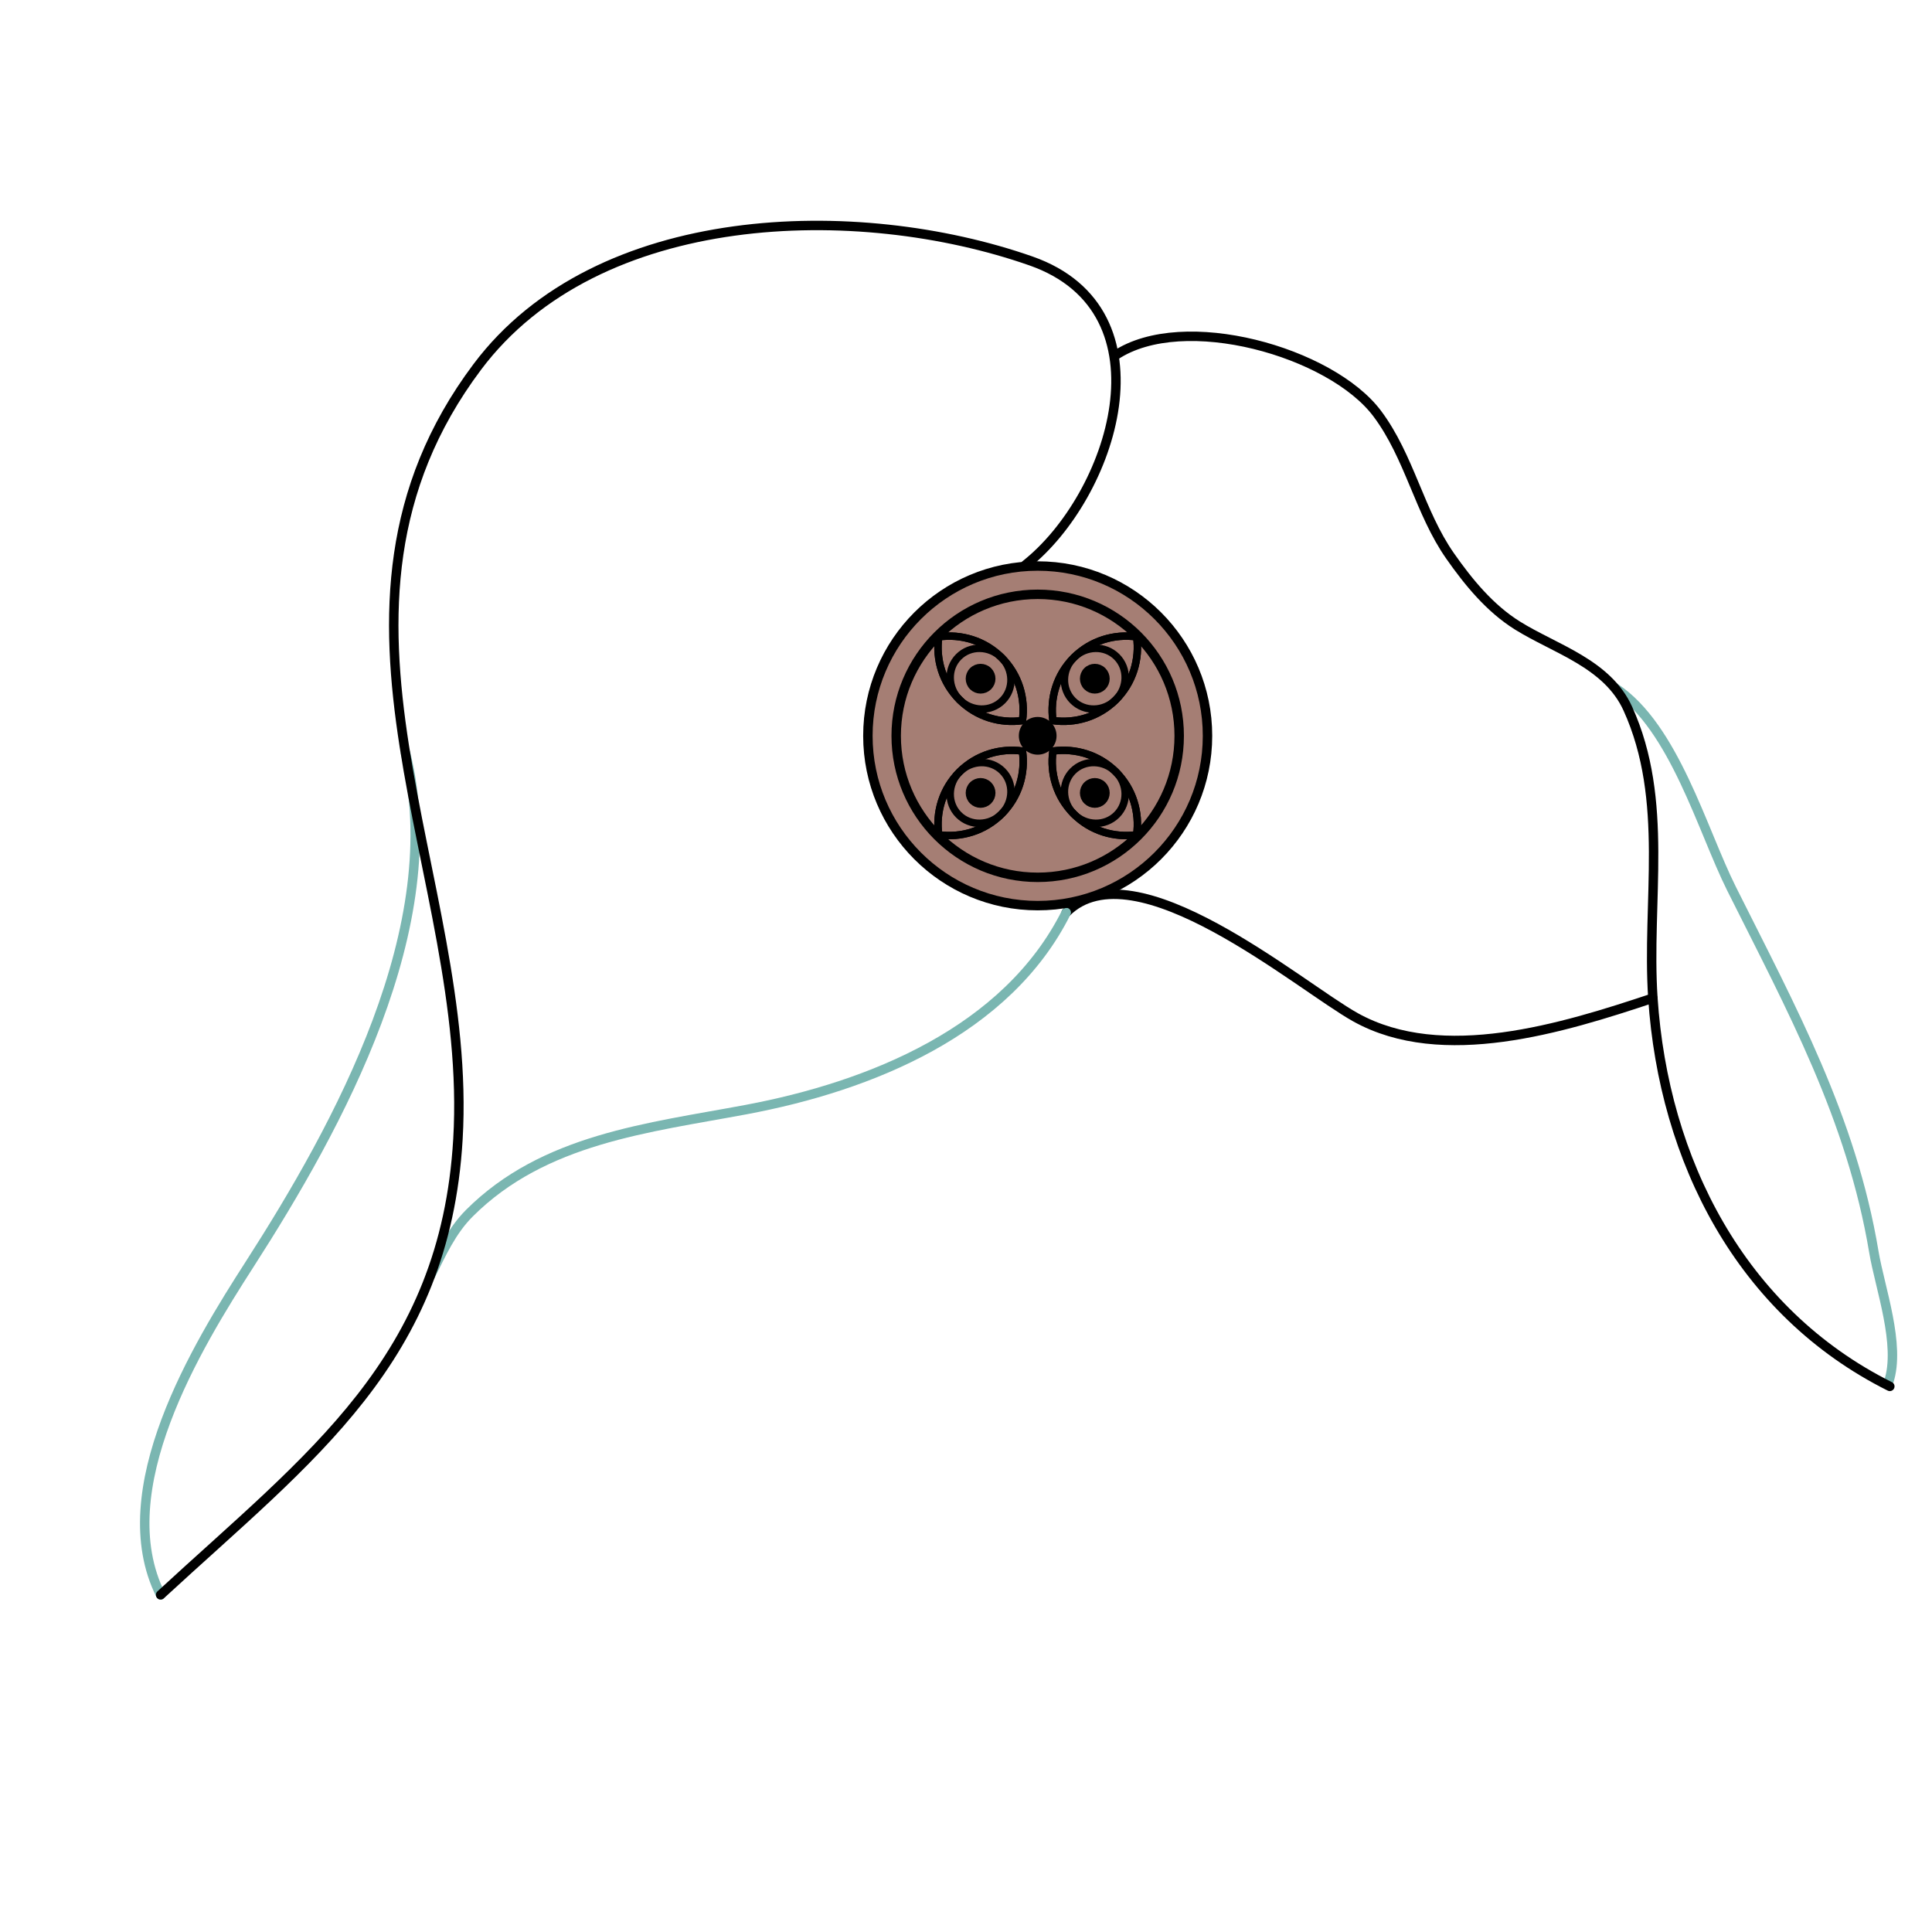
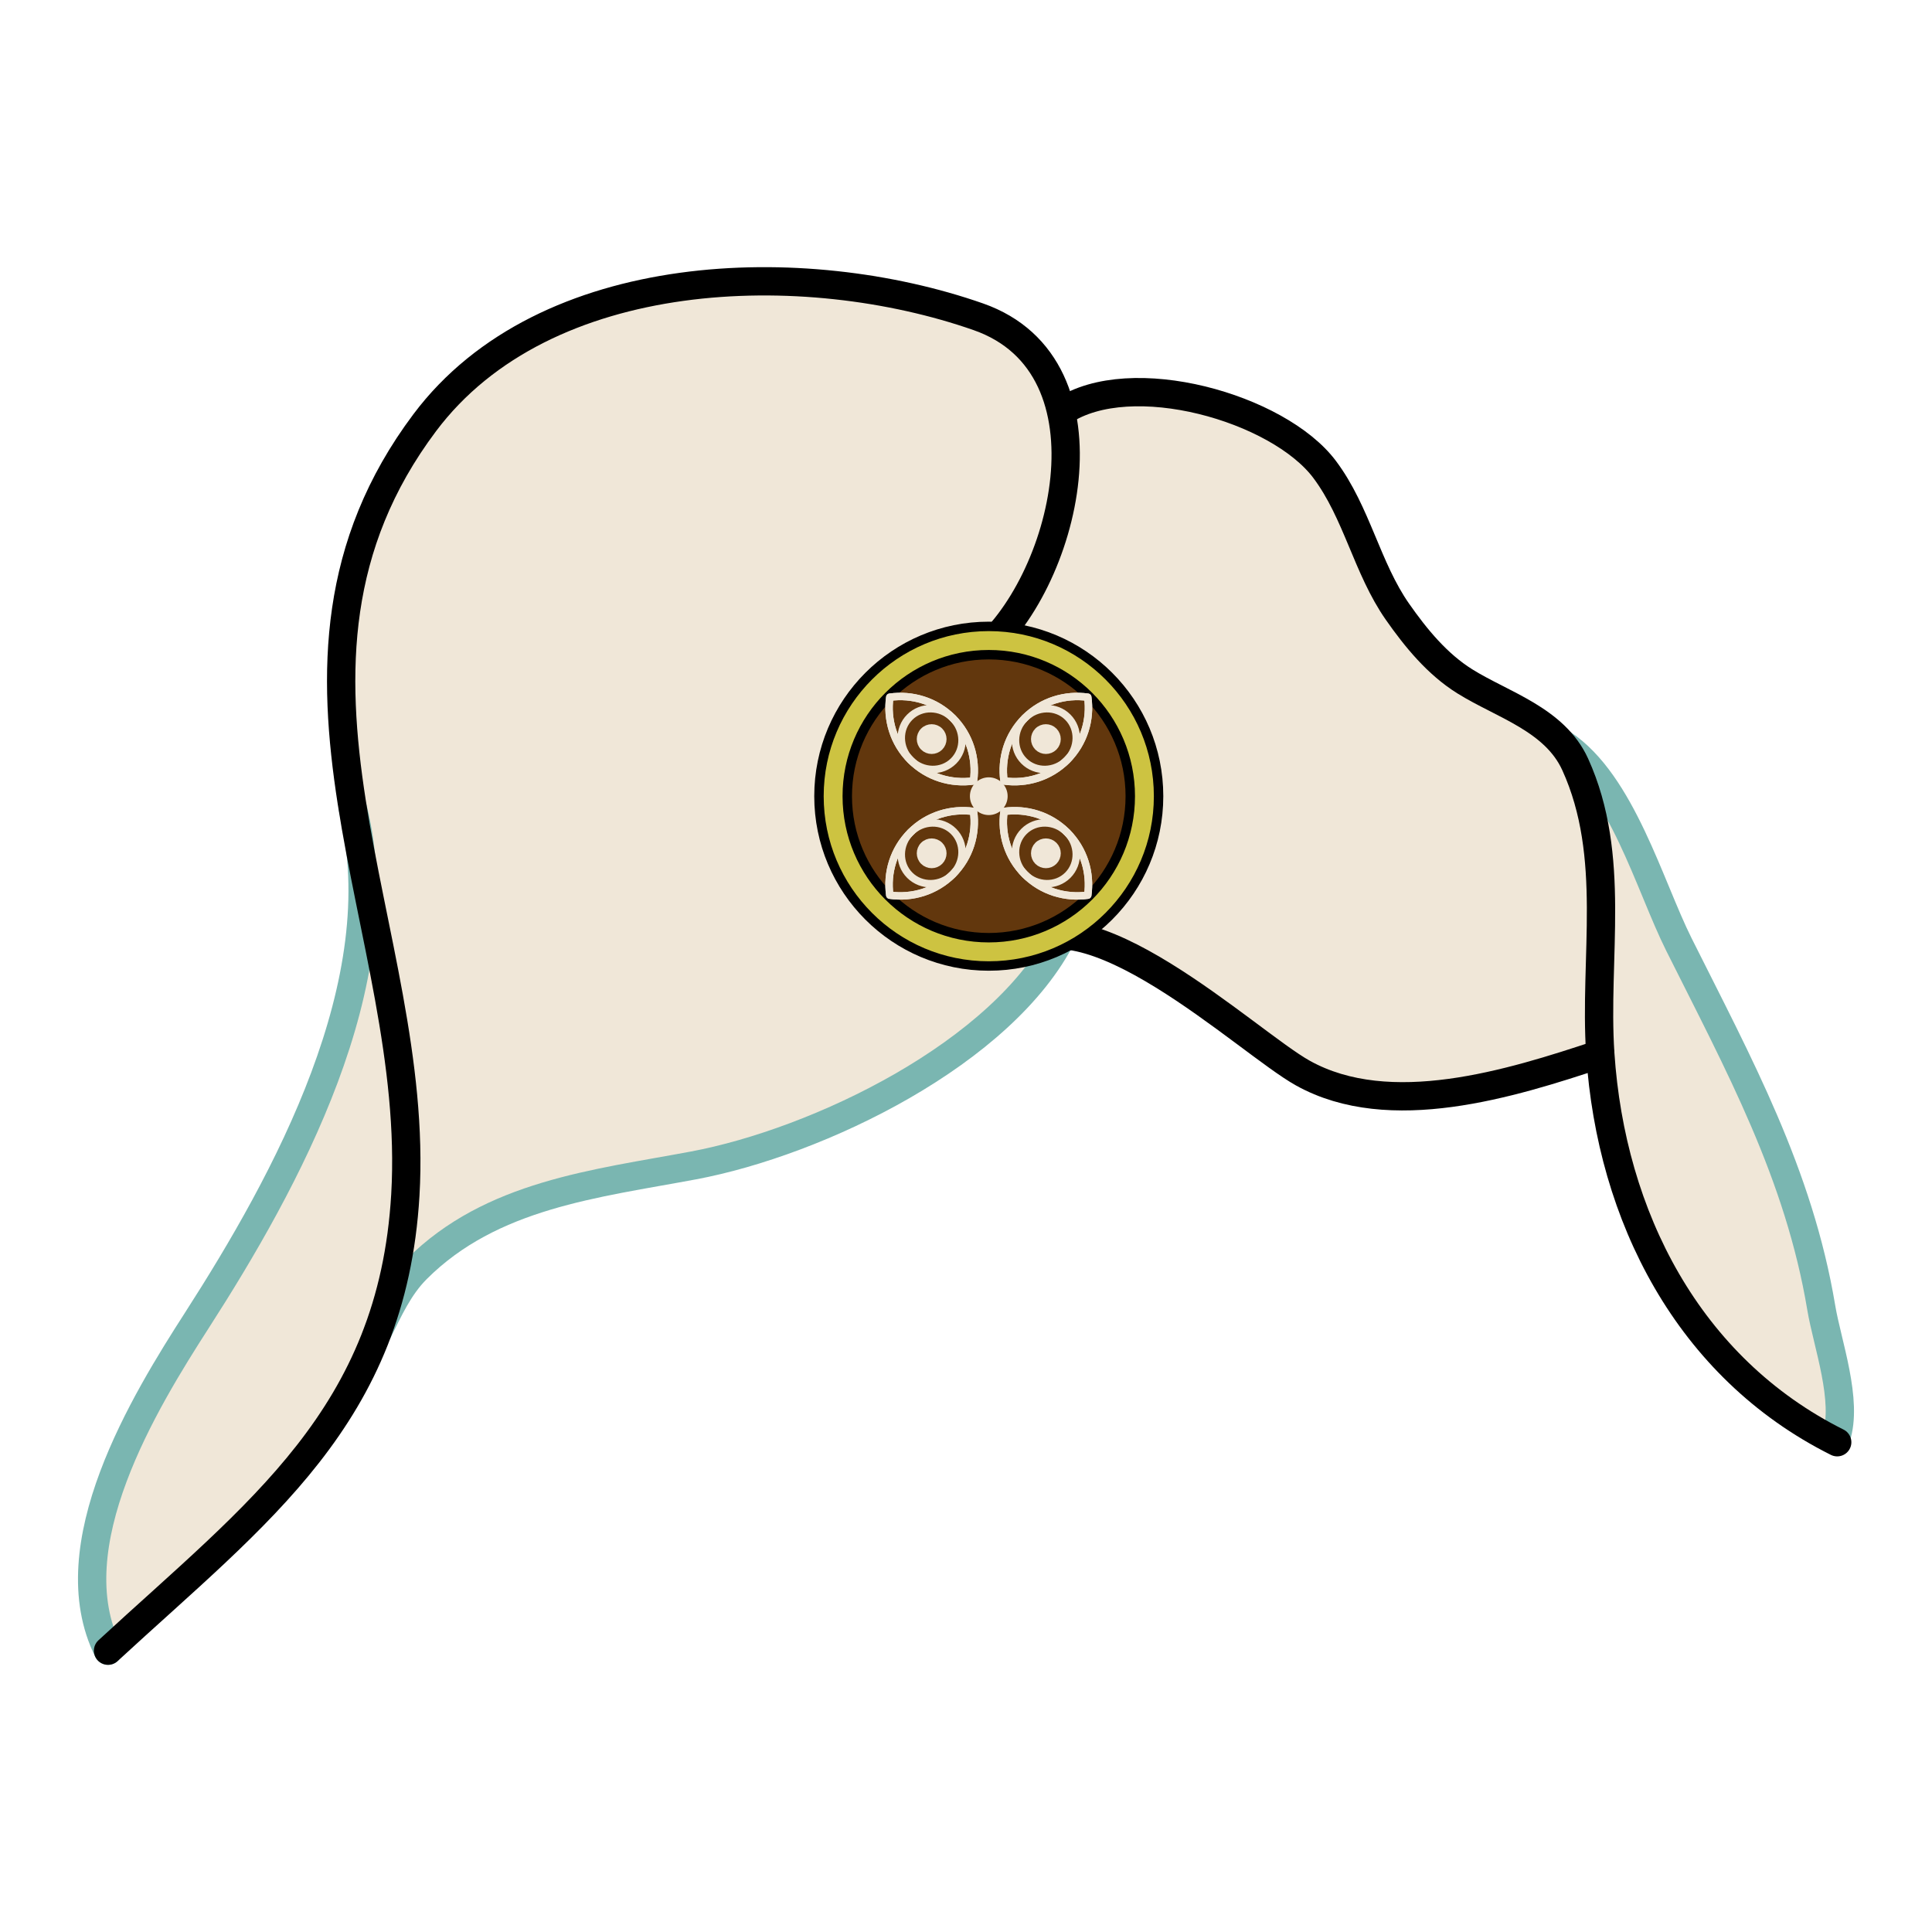
<svg xmlns="http://www.w3.org/2000/svg" height="819.2px" stroke-miterlimit="10" style="fill-rule:nonzero;clip-rule:evenodd;stroke-linecap:round;stroke-linejoin:round;" version="1.1" viewBox="0 0 819.2 819.2" width="819.2px" xml:space="preserve">
  <defs />
-   <g id="Layer-3">
-     <path d="M171.954 319.301C190.26 392.522 143.51 477.483 105.782 536.171C83.701 570.521 45.944 631.916 68.108 676.243" fill="none" opacity="1" stroke="#7ab6b1" stroke-linecap="round" stroke-linejoin="round" stroke-width="4" />
-     <path d="M452.099 386.922C480.935 358.086 551.104 418.203 574.783 431.358C611.581 451.802 662.655 435.948 700.83 423.223" fill="none" opacity="1" stroke="#000000" stroke-linecap="round" stroke-linejoin="round" stroke-width="4" />
-     <path d="M182.493 540.986C187.117 531.738 191.408 522.031 199.003 514.436C230.618 482.822 274.875 478.263 316.374 470.482C369.138 460.589 426.99 437.14 452.099 386.922" fill="none" opacity="1" stroke="#7ab6b1" stroke-linecap="round" stroke-linejoin="round" stroke-width="4" />
-     <path d="M434.711 239.605C471.664 210.57 497.576 131.799 437.126 110.642C363.511 84.876 253.351 87.606 202.384 155.562C124.222 259.777 200.759 371.081 194.173 483.041C188.658 576.8 131.707 617.537 68.108 676.243" fill="none" opacity="1" stroke="#000000" stroke-linecap="round" stroke-linejoin="round" stroke-width="4" />
-     <path d="M684.969 291.77C709.906 308.394 721.747 351.922 734.176 376.778C759.671 427.77 785.089 474.079 794.552 530.858C797.076 546.006 806.04 570.301 800.832 585.921" fill="none" opacity="1" stroke="#7ab6b1" stroke-linecap="round" stroke-linejoin="round" stroke-width="4" />
-     <path d="M472.869 150.731C501.794 131.448 564.325 149.183 583.96 175.365C597.669 193.642 601.88 217.179 614.873 235.741C622.698 246.919 631.732 257.93 643.37 265.204C659.386 275.214 681.519 281.318 690.222 300.463C707.926 339.411 698.126 382.319 700.848 423.147C705.438 491.991 738.092 556.242 801.312 587.853" fill="none" opacity="1" stroke="#000000" stroke-linecap="round" stroke-linejoin="round" stroke-width="4" />
+   <g id="color">
+     <g opacity="0">
+       <path d="M149.654 342.978C167.959 416.198 121.21 501.16 83.482 559.848C61.4 594.198 23.644 655.593 45.807 699.92" fill="none" opacity="1" stroke="#7ab6b1" stroke-linecap="round" stroke-linejoin="round" stroke-width="12" />
+       <path d="M160.192 564.663C164.816 555.414 169.107 545.708 176.702 538.113C208.317 506.498 252.574 501.94 294.074 494.159C346.837 484.266 425.459 446.609 450.568 396.391" fill="none" opacity="1" stroke="#7ab6b1" stroke-linecap="round" stroke-linejoin="round" stroke-width="12" />
+       <path d="M429.798 403.51C458.634 374.675 528.803 441.88 552.482 455.035C589.28 475.478 640.354 459.625 678.529 446.9" fill="none" opacity="1" stroke="#000000" stroke-linecap="round" stroke-linejoin="round" stroke-width="12" />
+       <path d="M414.825 277.6C451.778 248.566 475.275 155.476 414.825 134.318C341.21 108.553 231.05 111.282 180.083 179.238C101.922 283.454 178.458 394.758 171.872 506.718C166.357 600.477 109.406 641.214 45.807 699.92" fill="none" opacity="1" stroke="#000000" stroke-linecap="round" stroke-linejoin="round" stroke-width="12" />
+       <path d="M662.668 315.446C687.606 332.071 699.446 375.599 711.875 400.455C737.37 451.446 762.788 497.756 772.251 554.535C774.775 569.682 783.739 593.978 778.531 609.598" fill="none" opacity="1" stroke="#7ab6b1" stroke-linecap="round" stroke-linejoin="round" stroke-width="12" />
+       <path d="M450.568 174.408C479.493 155.125 542.024 172.86 561.659 199.042C575.368 217.319 579.579 240.856 592.572 259.418C600.398 270.596 609.431 281.606 621.07 288.881C637.086 298.891 659.218 304.994 667.922 324.14C685.625 363.088 675.826 405.996 678.547 446.824C683.137 515.668 715.791 579.919 779.011 611.53" fill="none" opacity="1" stroke="#000000" stroke-linecap="round" stroke-linejoin="round" stroke-width="12" />
+     </g>
+     <path d="M409.6 278.363L434.213 258.648L447.356 226.61L455.982 192.929L447.356 158.017L432.791 142.408L409.6 131.319L369.726 119.28L320.027 119.28L286.057 119.28L255.3 131.319L221.955 142.408L199.42 158.017L176.733 184.271L159.376 215.18L149.823 245.21L144.341 278.363L144.341 314.95L149.823 346.205L159.376 380.687L149.823 402.599L149.823 420.434L139.598 451.519L125.338 481.903L111.653 512.315L93.913 541.713L72.371 575.673L52.857 613.941L45.761 634.722L39.07 657.024L39.07 674.258L39.07 688.957L45.761 699.92L72.371 679.073L93.913 657.024L111.653 639.791L139.598 605.324L149.823 584.036L159.376 560.974L170.196 541.713L190.724 527.014L212.772 512.315L234.314 506.993L262.191 500.91L286.057 494.067L320.027 489.759L340.502 481.903L361.79 471.512L383.585 460.361L409.6 443.128L426.669 428.429L441.114 409.6L447.356 398.017L469.752 398.017L482.677 409.6L513.596 428.429L538.765 443.128L559.649 460.361L583.057 465.916L607.154 465.916L632.398 460.361L667.281 451.519L678.985 451.519L685.182 489.759L695.968 519.847L713.18 553.812L733.834 575.673L750.817 593.973L765.963 605.324L780.13 613.941L780.13 584.036L773.307 553.812L765.963 519.847L755.865 489.759L742.325 460.361L726.031 428.429L708.819 398.017L700.787 369.529L685.182 346.205L667.281 321.106L632.398 294.791L611.725 278.363L595.855 265.473L583.057 245.21L574.068 215.18L559.649 192.929L538.765 178.057L513.596 170.256L455.982 170.256L447.356 215.18L441.114 245.21L409.6 278.363Z" fill="#f0e7d8" fill-rule="nonzero" opacity="1" stroke="#f0e7d8" stroke-linecap="butt" stroke-linejoin="round" stroke-width="5" />
  </g>
  <g id="Layer-1">
-     <path d="M368 312C368 272.235 400.235 240 440 240C479.765 240 512 272.235 512 312C512 351.765 479.765 384 440 384C400.235 384 368 351.765 368 312Z" fill="#a57e74" fill-rule="nonzero" opacity="1" stroke="#000000" stroke-linecap="butt" stroke-linejoin="round" stroke-width="4" />
-     <path d="M380 312C380 278.863 406.863 252 440 252C473.137 252 500 278.863 500 312C500 345.137 473.137 372 440 372C406.863 372 380 345.137 380 312Z" fill="#000120" fill-opacity="0" fill-rule="nonzero" opacity="1" stroke="#000000" stroke-linecap="butt" stroke-linejoin="round" stroke-width="4" />
+     <g opacity="1">
+       <path d="M149.654 342.978C167.959 416.198 121.21 501.16 83.482 559.848C61.4 594.198 23.644 655.593 45.807 699.92" fill="none" opacity="1" stroke="#7ab6b1" stroke-linecap="round" stroke-linejoin="round" stroke-width="12" />
+       <path d="M160.192 564.663C164.816 555.414 169.107 545.708 176.702 538.113C208.317 506.498 252.574 501.94 294.074 494.159C346.837 484.266 425.459 446.609 450.568 396.391" fill="none" opacity="1" stroke="#7ab6b1" stroke-linecap="round" stroke-linejoin="round" stroke-width="12" />
+       <path d="M429.798 403.51C458.634 374.675 528.803 441.88 552.482 455.035C589.28 475.478 640.354 459.625 678.529 446.9" fill="none" opacity="1" stroke="#000000" stroke-linecap="round" stroke-linejoin="round" stroke-width="12" />
+       <path d="M414.825 277.6C451.778 248.566 475.275 155.476 414.825 134.318C341.21 108.553 231.05 111.282 180.083 179.238C101.922 283.454 178.458 394.758 171.872 506.718C166.357 600.477 109.406 641.214 45.807 699.92" fill="none" opacity="1" stroke="#000000" stroke-linecap="round" stroke-linejoin="round" stroke-width="12" />
+       <path d="M662.668 315.446C687.606 332.071 699.446 375.599 711.875 400.455C737.37 451.446 762.788 497.756 772.251 554.535C774.775 569.682 783.739 593.978 778.531 609.598" fill="none" opacity="1" stroke="#7ab6b1" stroke-linecap="round" stroke-linejoin="round" stroke-width="12" />
+       <path d="M450.568 174.408C479.493 155.125 542.024 172.86 561.659 199.042C575.368 217.319 579.579 240.856 592.572 259.418C600.398 270.596 609.431 281.606 621.07 288.881C637.086 298.891 659.218 304.994 667.922 324.14C685.625 363.088 675.826 405.996 678.547 446.824C683.137 515.668 715.791 579.919 779.011 611.53" fill="none" opacity="1" stroke="#000000" stroke-linecap="round" stroke-linejoin="round" stroke-width="12" />
+     </g>
+   </g>
+   <g id="Layer-1_2">
+     <path d="M347.256 337.6C347.256 297.835 379.491 265.6 419.256 265.6C459.021 265.6 491.256 297.835 491.256 337.6C491.256 377.365 459.021 409.6 419.256 409.6C379.491 409.6 347.256 377.365 347.256 337.6Z" fill="#cdc341" fill-rule="nonzero" opacity="1" stroke="#000000" stroke-linecap="butt" stroke-linejoin="round" stroke-width="4" />
+     <path d="M359.256 337.6C359.256 304.463 386.119 277.6 419.256 277.6C452.393 277.6 479.256 304.463 479.256 337.6C479.256 370.737 452.393 397.6 419.256 397.6C386.119 397.6 359.256 370.737 359.256 337.6Z" fill="#62370d" fill-rule="nonzero" opacity="1" stroke="#000000" stroke-linecap="butt" stroke-linejoin="round" stroke-width="4" />
  </g>
  <g id="Layer-4">
-     <path d="M440 306C436.686 306 434 308.686 434 312C434 315.314 436.686 318 440 318C443.314 318 446 315.314 446 312C446 308.686 443.314 306 440 306Z" fill="#000000" fill-rule="nonzero" opacity="1" stroke="#000000" stroke-linecap="butt" stroke-linejoin="round" stroke-width="4" />
    <g opacity="1">
-       <path d="M419.132 284.437C417.283 282.588 414.286 282.588 412.437 284.437C410.588 286.286 410.588 289.283 412.437 291.132C414.286 292.981 417.283 292.981 419.132 291.132C420.981 289.283 420.981 286.286 419.132 284.437Z" fill="#000000" fill-rule="nonzero" opacity="1" stroke="#000000" stroke-linecap="butt" stroke-linejoin="round" stroke-width="3.156" />
-       <path d="M424.711 278.857C417.432 271.578 407.494 268.709 398.027 270.027C396.709 279.494 399.578 289.432 406.857 296.711C414.136 303.99 424.074 306.859 433.541 305.541C434.859 296.074 431.99 286.136 424.711 278.857Z" fill="#000120" fill-opacity="0" fill-rule="nonzero" opacity="1" stroke="#000000" stroke-linecap="butt" stroke-linejoin="round" stroke-width="3.156" />
-       <path d="M424.711 278.857C417.432 271.578 407.494 268.71 398.027 270.027C396.709 279.494 399.578 289.432 406.857 296.711C414.136 303.99 424.074 306.859 433.541 305.541C434.859 296.074 431.99 286.136 424.711 278.857Z" fill="#000120" fill-opacity="0" fill-rule="nonzero" opacity="1" stroke="#000000" stroke-linecap="butt" stroke-linejoin="round" stroke-width="3.156" />
-       <path d="M406.495 278.495C411.426 273.565 419.582 273.727 424.711 278.857C429.842 283.987 430.003 292.142 425.073 297.073C420.142 302.003 411.987 301.842 406.857 296.711C401.727 291.582 401.565 283.426 406.495 278.495Z" fill="#000120" fill-opacity="0" fill-rule="nonzero" opacity="1" stroke="#000000" stroke-linecap="butt" stroke-linejoin="round" stroke-width="3.156" />
-     </g>
-     <g opacity="1">
-       <path d="M467.563 291.132C469.412 289.283 469.412 286.286 467.563 284.437C465.714 282.588 462.717 282.588 460.868 284.437C459.019 286.286 459.019 289.283 460.868 291.132C462.717 292.981 465.714 292.981 467.563 291.132Z" fill="#000000" fill-rule="nonzero" opacity="1" stroke="#000000" stroke-linecap="butt" stroke-linejoin="round" stroke-width="3.156" />
-       <path d="M473.143 296.711C480.422 289.432 483.291 279.494 481.973 270.027C472.506 268.709 462.568 271.578 455.289 278.857C448.01 286.136 445.141 296.074 446.459 305.541C455.926 306.859 465.864 303.99 473.143 296.711Z" fill="#000120" fill-opacity="0" fill-rule="nonzero" opacity="1" stroke="#000000" stroke-linecap="butt" stroke-linejoin="round" stroke-width="3.156" />
-       <path d="M473.143 296.711C480.422 289.432 483.29 279.494 481.973 270.027C472.506 268.709 462.568 271.578 455.289 278.857C448.01 286.136 445.141 296.074 446.459 305.541C455.926 306.859 465.864 303.99 473.143 296.711Z" fill="#000120" fill-opacity="0" fill-rule="nonzero" opacity="1" stroke="#000000" stroke-linecap="butt" stroke-linejoin="round" stroke-width="3.156" />
-       <path d="M473.505 278.495C478.435 283.426 478.273 291.582 473.143 296.711C468.013 301.842 459.858 302.003 454.927 297.073C449.997 292.142 450.158 283.987 455.289 278.857C460.418 273.727 468.574 273.565 473.505 278.495Z" fill="#000120" fill-opacity="0" fill-rule="nonzero" opacity="1" stroke="#000000" stroke-linecap="butt" stroke-linejoin="round" stroke-width="3.156" />
-     </g>
-     <g opacity="1">
-       <path d="M419.132 339.563C420.981 337.714 420.981 334.717 419.132 332.868C417.283 331.019 414.286 331.019 412.437 332.868C410.588 334.717 410.588 337.714 412.437 339.563C414.286 341.412 417.283 341.412 419.132 339.563Z" fill="#000000" fill-rule="nonzero" opacity="1" stroke="#000000" stroke-linecap="butt" stroke-linejoin="round" stroke-width="3.156" />
-       <path d="M424.711 345.143C431.99 337.864 434.859 327.926 433.541 318.459C424.074 317.141 414.136 320.01 406.857 327.289C399.578 334.568 396.709 344.506 398.027 353.973C407.494 355.291 417.432 352.422 424.711 345.143Z" fill="#000120" fill-opacity="0" fill-rule="nonzero" opacity="1" stroke="#000000" stroke-linecap="butt" stroke-linejoin="round" stroke-width="3.156" />
-       <path d="M424.711 345.143C431.99 337.864 434.859 327.926 433.541 318.459C424.074 317.141 414.136 320.01 406.857 327.289C399.578 334.568 396.71 344.506 398.027 353.973C407.494 355.291 417.432 352.422 424.711 345.143Z" fill="#000120" fill-opacity="0" fill-rule="nonzero" opacity="1" stroke="#000000" stroke-linecap="butt" stroke-linejoin="round" stroke-width="3.156" />
-       <path d="M425.073 326.927C430.003 331.858 429.842 340.013 424.711 345.143C419.582 350.273 411.426 350.435 406.495 345.505C401.565 340.574 401.727 332.418 406.857 327.289C411.987 322.158 420.142 321.997 425.073 326.927Z" fill="#000120" fill-opacity="0" fill-rule="nonzero" opacity="1" stroke="#000000" stroke-linecap="butt" stroke-linejoin="round" stroke-width="3.156" />
-     </g>
-     <g opacity="1">
-       <path d="M467.563 332.868C465.714 331.019 462.717 331.019 460.868 332.868C459.019 334.717 459.019 337.714 460.868 339.563C462.717 341.412 465.714 341.412 467.563 339.563C469.412 337.714 469.412 334.717 467.563 332.868Z" fill="#000000" fill-rule="nonzero" opacity="1" stroke="#000000" stroke-linecap="butt" stroke-linejoin="round" stroke-width="3.156" />
-       <path d="M473.143 327.289C465.864 320.01 455.926 317.141 446.459 318.459C445.141 327.926 448.01 337.864 455.289 345.143C462.568 352.422 472.506 355.291 481.973 353.973C483.291 344.506 480.422 334.568 473.143 327.289Z" fill="#000120" fill-opacity="0" fill-rule="nonzero" opacity="1" stroke="#000000" stroke-linecap="butt" stroke-linejoin="round" stroke-width="3.156" />
-       <path d="M473.143 327.289C465.864 320.01 455.926 317.141 446.459 318.459C445.141 327.926 448.01 337.864 455.289 345.143C462.568 352.422 472.506 355.29 481.973 353.973C483.291 344.506 480.422 334.568 473.143 327.289Z" fill="#000120" fill-opacity="0" fill-rule="nonzero" opacity="1" stroke="#000000" stroke-linecap="butt" stroke-linejoin="round" stroke-width="3.156" />
-       <path d="M454.927 326.927C459.858 321.997 468.013 322.158 473.143 327.289C478.273 332.418 478.435 340.574 473.505 345.505C468.574 350.435 460.418 350.273 455.289 345.143C450.158 340.013 449.997 331.858 454.927 326.927Z" fill="#000120" fill-opacity="0" fill-rule="nonzero" opacity="1" stroke="#000000" stroke-linecap="butt" stroke-linejoin="round" stroke-width="3.156" />
+       <path d="M419.256 331.6C415.942 331.6 413.256 334.286 413.256 337.6C413.256 340.914 415.942 343.6 419.256 343.6C422.57 343.6 425.256 340.914 425.256 337.6C425.256 334.286 422.57 331.6 419.256 331.6Z" fill="#f0e7d8" fill-rule="nonzero" opacity="1" stroke="#f0e7d8" stroke-linecap="butt" stroke-linejoin="round" stroke-width="4" />
+       <g opacity="1">
+         <path d="M398.388 310.037C396.539 308.188 393.542 308.188 391.693 310.037C389.844 311.886 389.844 314.883 391.693 316.732C393.542 318.581 396.539 318.581 398.388 316.732C400.237 314.883 400.237 311.886 398.388 310.037Z" fill="#f0e7d8" fill-rule="nonzero" opacity="1" stroke="#f0e7d8" stroke-linecap="butt" stroke-linejoin="round" stroke-width="3.156" />
+         <path d="M403.967 304.457C396.688 297.178 386.75 294.309 377.283 295.627C375.965 305.094 378.834 315.032 386.113 322.311C393.392 329.59 403.33 332.459 412.797 331.141C414.115 321.674 411.246 311.736 403.967 304.457Z" fill="#000120" fill-opacity="0" fill-rule="nonzero" opacity="1" stroke="#f0e7d8" stroke-linecap="butt" stroke-linejoin="round" stroke-width="3.156" />
+         <path d="M403.967 304.457C396.688 297.178 386.75 294.31 377.283 295.627C375.965 305.094 378.834 315.032 386.113 322.311C393.392 329.59 403.33 332.459 412.797 331.141C414.115 321.674 411.246 311.736 403.967 304.457Z" fill="#000120" fill-opacity="0" fill-rule="nonzero" opacity="1" stroke="#f0e7d8" stroke-linecap="butt" stroke-linejoin="round" stroke-width="3.156" />
+         <path d="M385.751 304.095C390.682 299.165 398.838 299.327 403.967 304.457C409.098 309.587 409.259 317.742 404.329 322.673C399.398 327.603 391.243 327.442 386.113 322.311C380.983 317.182 380.821 309.026 385.751 304.095Z" fill="#000120" fill-opacity="0" fill-rule="nonzero" opacity="1" stroke="#f0e7d8" stroke-linecap="butt" stroke-linejoin="round" stroke-width="3.156" />
+       </g>
+       <g opacity="1">
+         <path d="M446.819 316.732C448.668 314.883 448.668 311.886 446.819 310.037C444.97 308.188 441.973 308.188 440.124 310.037C438.275 311.886 438.275 314.883 440.124 316.732C441.973 318.581 444.97 318.581 446.819 316.732Z" fill="#f0e7d8" fill-rule="nonzero" opacity="1" stroke="#f0e7d8" stroke-linecap="butt" stroke-linejoin="round" stroke-width="3.156" />
+         <path d="M452.399 322.311C459.678 315.032 462.547 305.094 461.229 295.627C451.762 294.309 441.824 297.178 434.545 304.457C427.266 311.736 424.397 321.674 425.715 331.141C435.182 332.459 445.12 329.59 452.399 322.311Z" fill="#000120" fill-opacity="0" fill-rule="nonzero" opacity="1" stroke="#f0e7d8" stroke-linecap="butt" stroke-linejoin="round" stroke-width="3.156" />
+         <path d="M452.399 322.311C459.678 315.032 462.546 305.094 461.229 295.627C451.762 294.309 441.824 297.178 434.545 304.457C427.266 311.736 424.397 321.674 425.715 331.141C435.182 332.459 445.12 329.59 452.399 322.311Z" fill="#000120" fill-opacity="0" fill-rule="nonzero" opacity="1" stroke="#f0e7d8" stroke-linecap="butt" stroke-linejoin="round" stroke-width="3.156" />
+         <path d="M452.761 304.095C457.691 309.026 457.529 317.182 452.399 322.311C447.269 327.442 439.114 327.603 434.183 322.673C429.253 317.742 429.414 309.587 434.545 304.457C439.674 299.327 447.83 299.165 452.761 304.095Z" fill="#000120" fill-opacity="0" fill-rule="nonzero" opacity="1" stroke="#f0e7d8" stroke-linecap="butt" stroke-linejoin="round" stroke-width="3.156" />
+       </g>
+       <g opacity="1">
+         <path d="M398.388 365.163C400.237 363.314 400.237 360.317 398.388 358.468C396.539 356.619 393.542 356.619 391.693 358.468C389.844 360.317 389.844 363.314 391.693 365.163C393.542 367.012 396.539 367.012 398.388 365.163Z" fill="#f0e7d8" fill-rule="nonzero" opacity="1" stroke="#f0e7d8" stroke-linecap="butt" stroke-linejoin="round" stroke-width="3.156" />
+         <path d="M403.967 370.743C411.246 363.464 414.115 353.526 412.797 344.059C403.33 342.741 393.392 345.61 386.113 352.889C378.834 360.168 375.965 370.106 377.283 379.573C386.75 380.891 396.688 378.022 403.967 370.743Z" fill="#000120" fill-opacity="0" fill-rule="nonzero" opacity="1" stroke="#f0e7d8" stroke-linecap="butt" stroke-linejoin="round" stroke-width="3.156" />
+         <path d="M403.967 370.743C411.246 363.464 414.115 353.526 412.797 344.059C403.33 342.741 393.392 345.61 386.113 352.889C378.834 360.168 375.966 370.106 377.283 379.573C386.75 380.891 396.688 378.022 403.967 370.743Z" fill="#000120" fill-opacity="0" fill-rule="nonzero" opacity="1" stroke="#f0e7d8" stroke-linecap="butt" stroke-linejoin="round" stroke-width="3.156" />
+         <path d="M404.329 352.527C409.259 357.458 409.098 365.613 403.967 370.743C398.838 375.873 390.682 376.035 385.751 371.105C380.821 366.174 380.983 358.018 386.113 352.889C391.243 347.758 399.398 347.597 404.329 352.527Z" fill="#000120" fill-opacity="0" fill-rule="nonzero" opacity="1" stroke="#f0e7d8" stroke-linecap="butt" stroke-linejoin="round" stroke-width="3.156" />
+       </g>
+       <g opacity="1">
+         <path d="M446.819 358.468C444.97 356.619 441.973 356.619 440.124 358.468C438.275 360.317 438.275 363.314 440.124 365.163C441.973 367.012 444.97 367.012 446.819 365.163C448.668 363.314 448.668 360.317 446.819 358.468Z" fill="#f0e7d8" fill-rule="nonzero" opacity="1" stroke="#f0e7d8" stroke-linecap="butt" stroke-linejoin="round" stroke-width="3.156" />
+         <path d="M452.399 352.889C445.12 345.61 435.182 342.741 425.715 344.059C424.397 353.526 427.266 363.464 434.545 370.743C441.824 378.022 451.762 380.891 461.229 379.573C462.547 370.106 459.678 360.168 452.399 352.889Z" fill="#000120" fill-opacity="0" fill-rule="nonzero" opacity="1" stroke="#f0e7d8" stroke-linecap="butt" stroke-linejoin="round" stroke-width="3.156" />
+         <path d="M452.399 352.889C445.12 345.61 435.182 342.741 425.715 344.059C424.397 353.526 427.266 363.464 434.545 370.743C441.824 378.022 451.762 380.89 461.229 379.573C462.547 370.106 459.678 360.168 452.399 352.889Z" fill="#000120" fill-opacity="0" fill-rule="nonzero" opacity="1" stroke="#f0e7d8" stroke-linecap="butt" stroke-linejoin="round" stroke-width="3.156" />
+         <path d="M434.183 352.527C439.114 347.597 447.269 347.758 452.399 352.889C457.529 358.018 457.691 366.174 452.761 371.105C447.83 376.035 439.674 375.873 434.545 370.743C429.414 365.613 429.253 357.458 434.183 352.527Z" fill="#000120" fill-opacity="0" fill-rule="nonzero" opacity="1" stroke="#f0e7d8" stroke-linecap="butt" stroke-linejoin="round" stroke-width="3.156" />
+       </g>
    </g>
  </g>
</svg>
